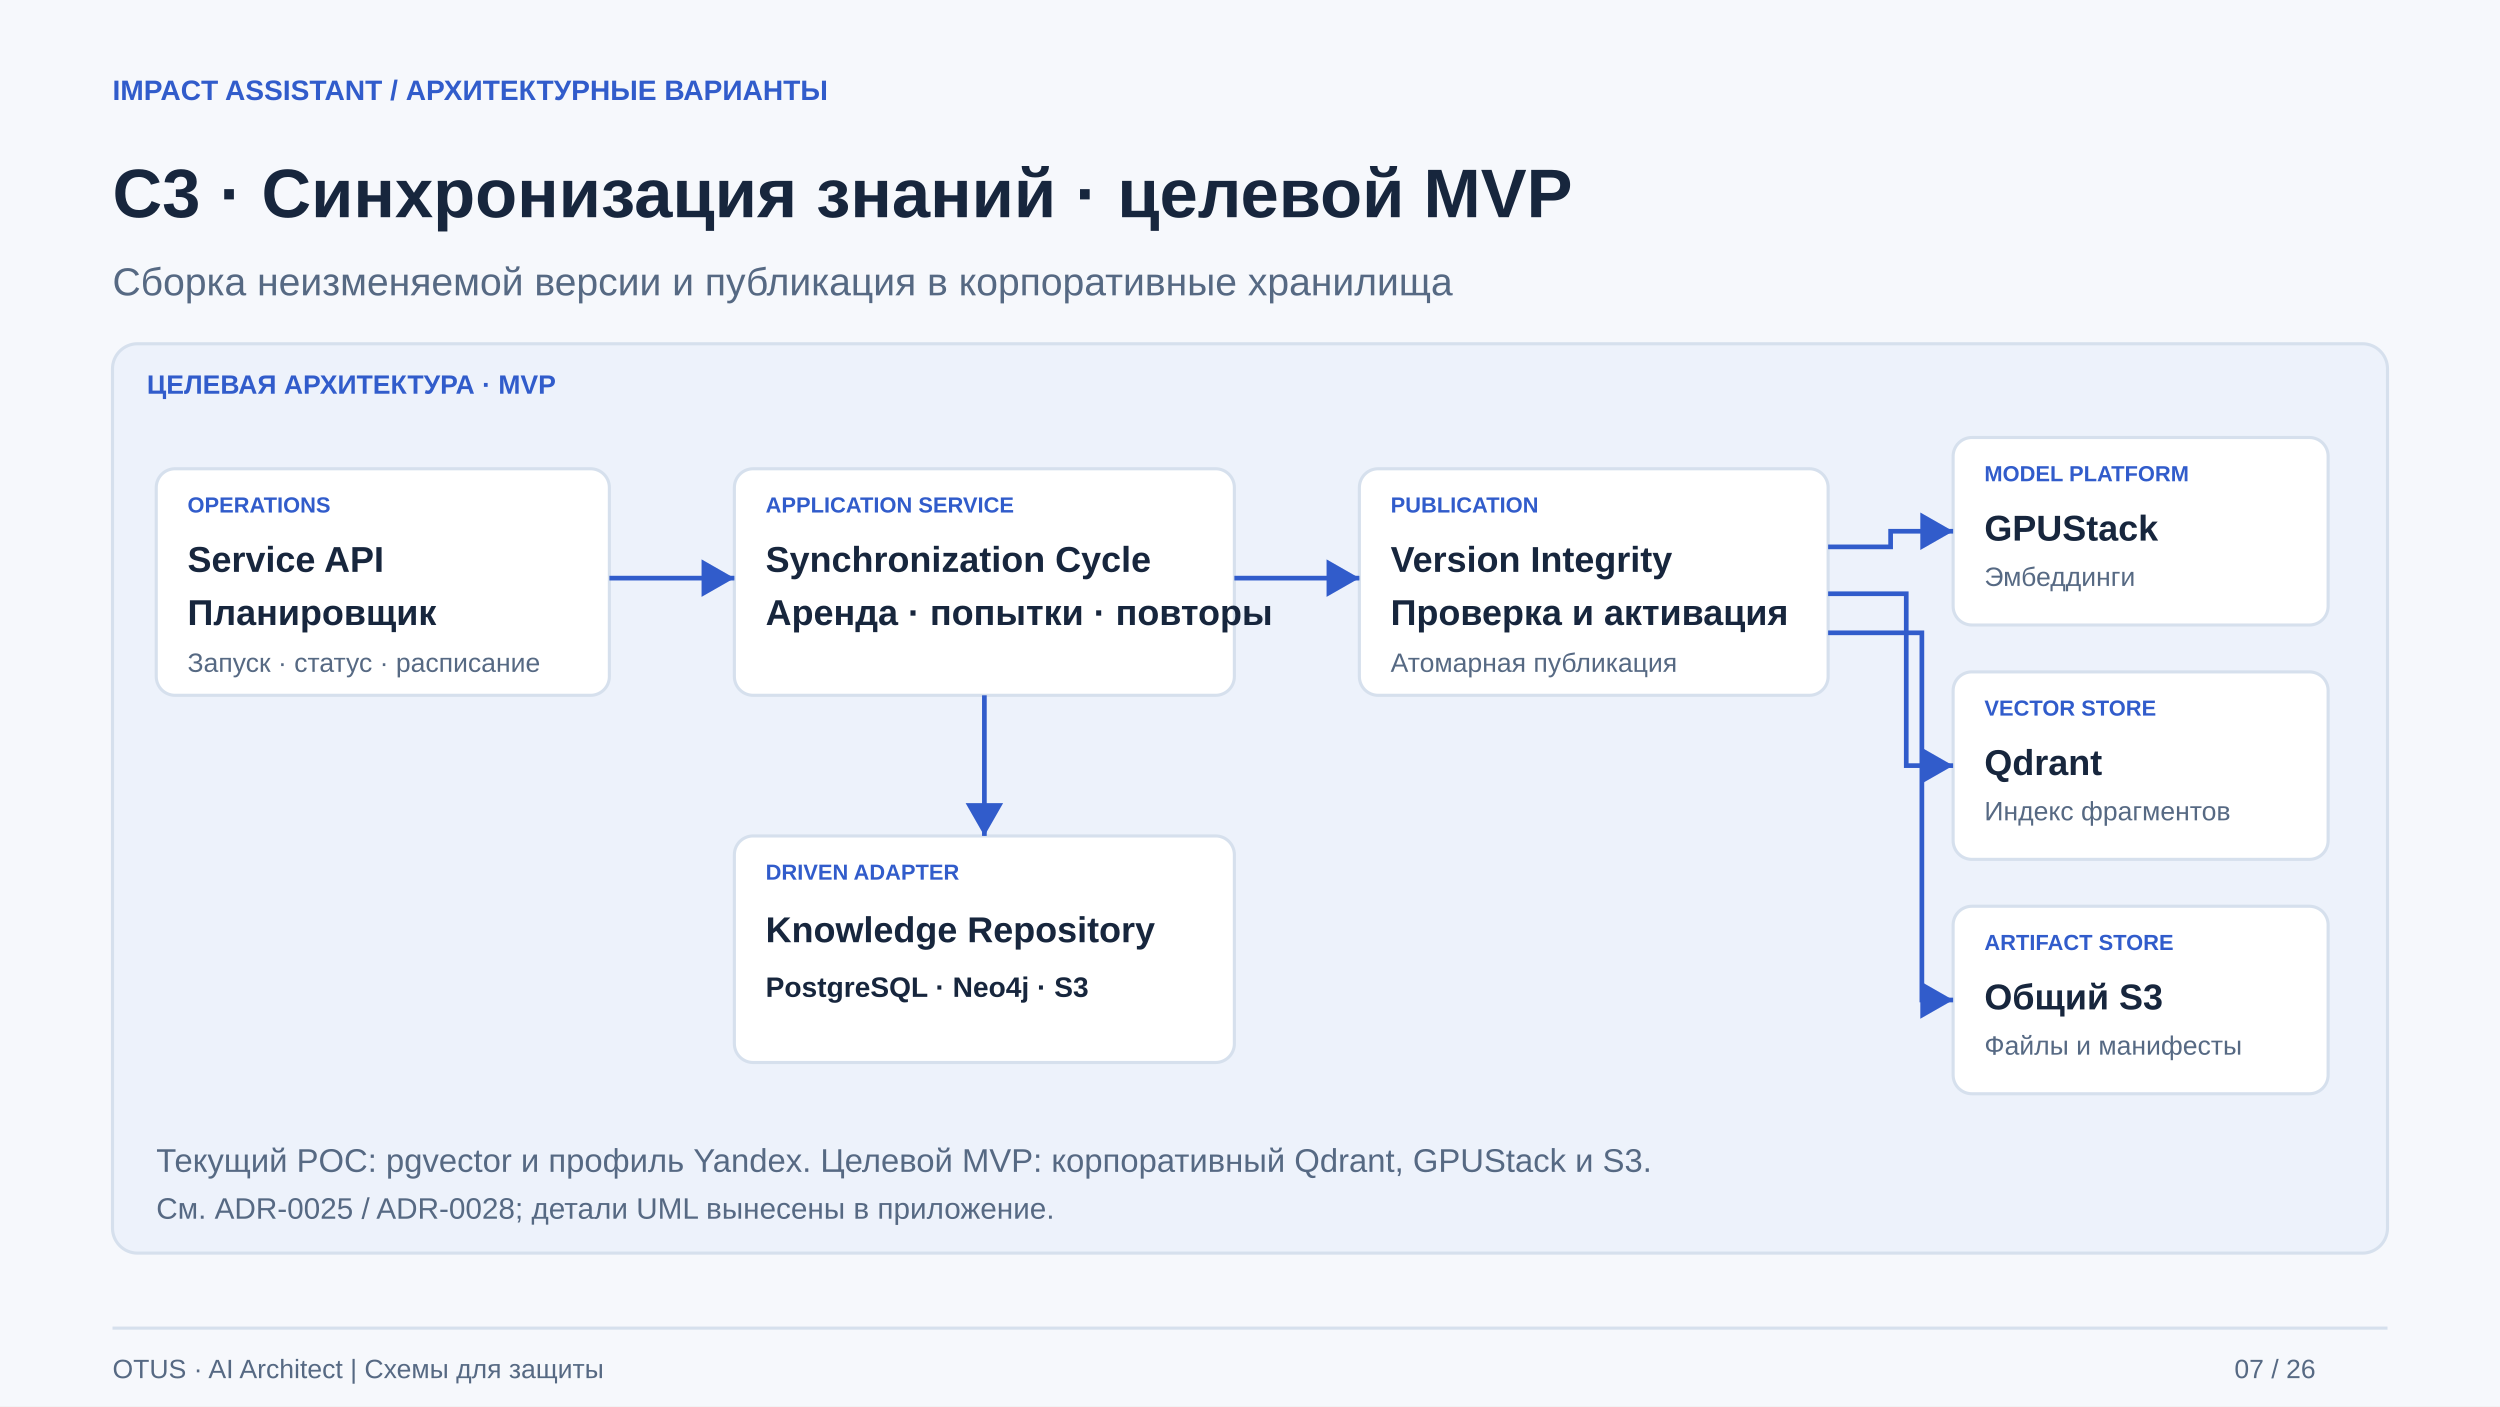
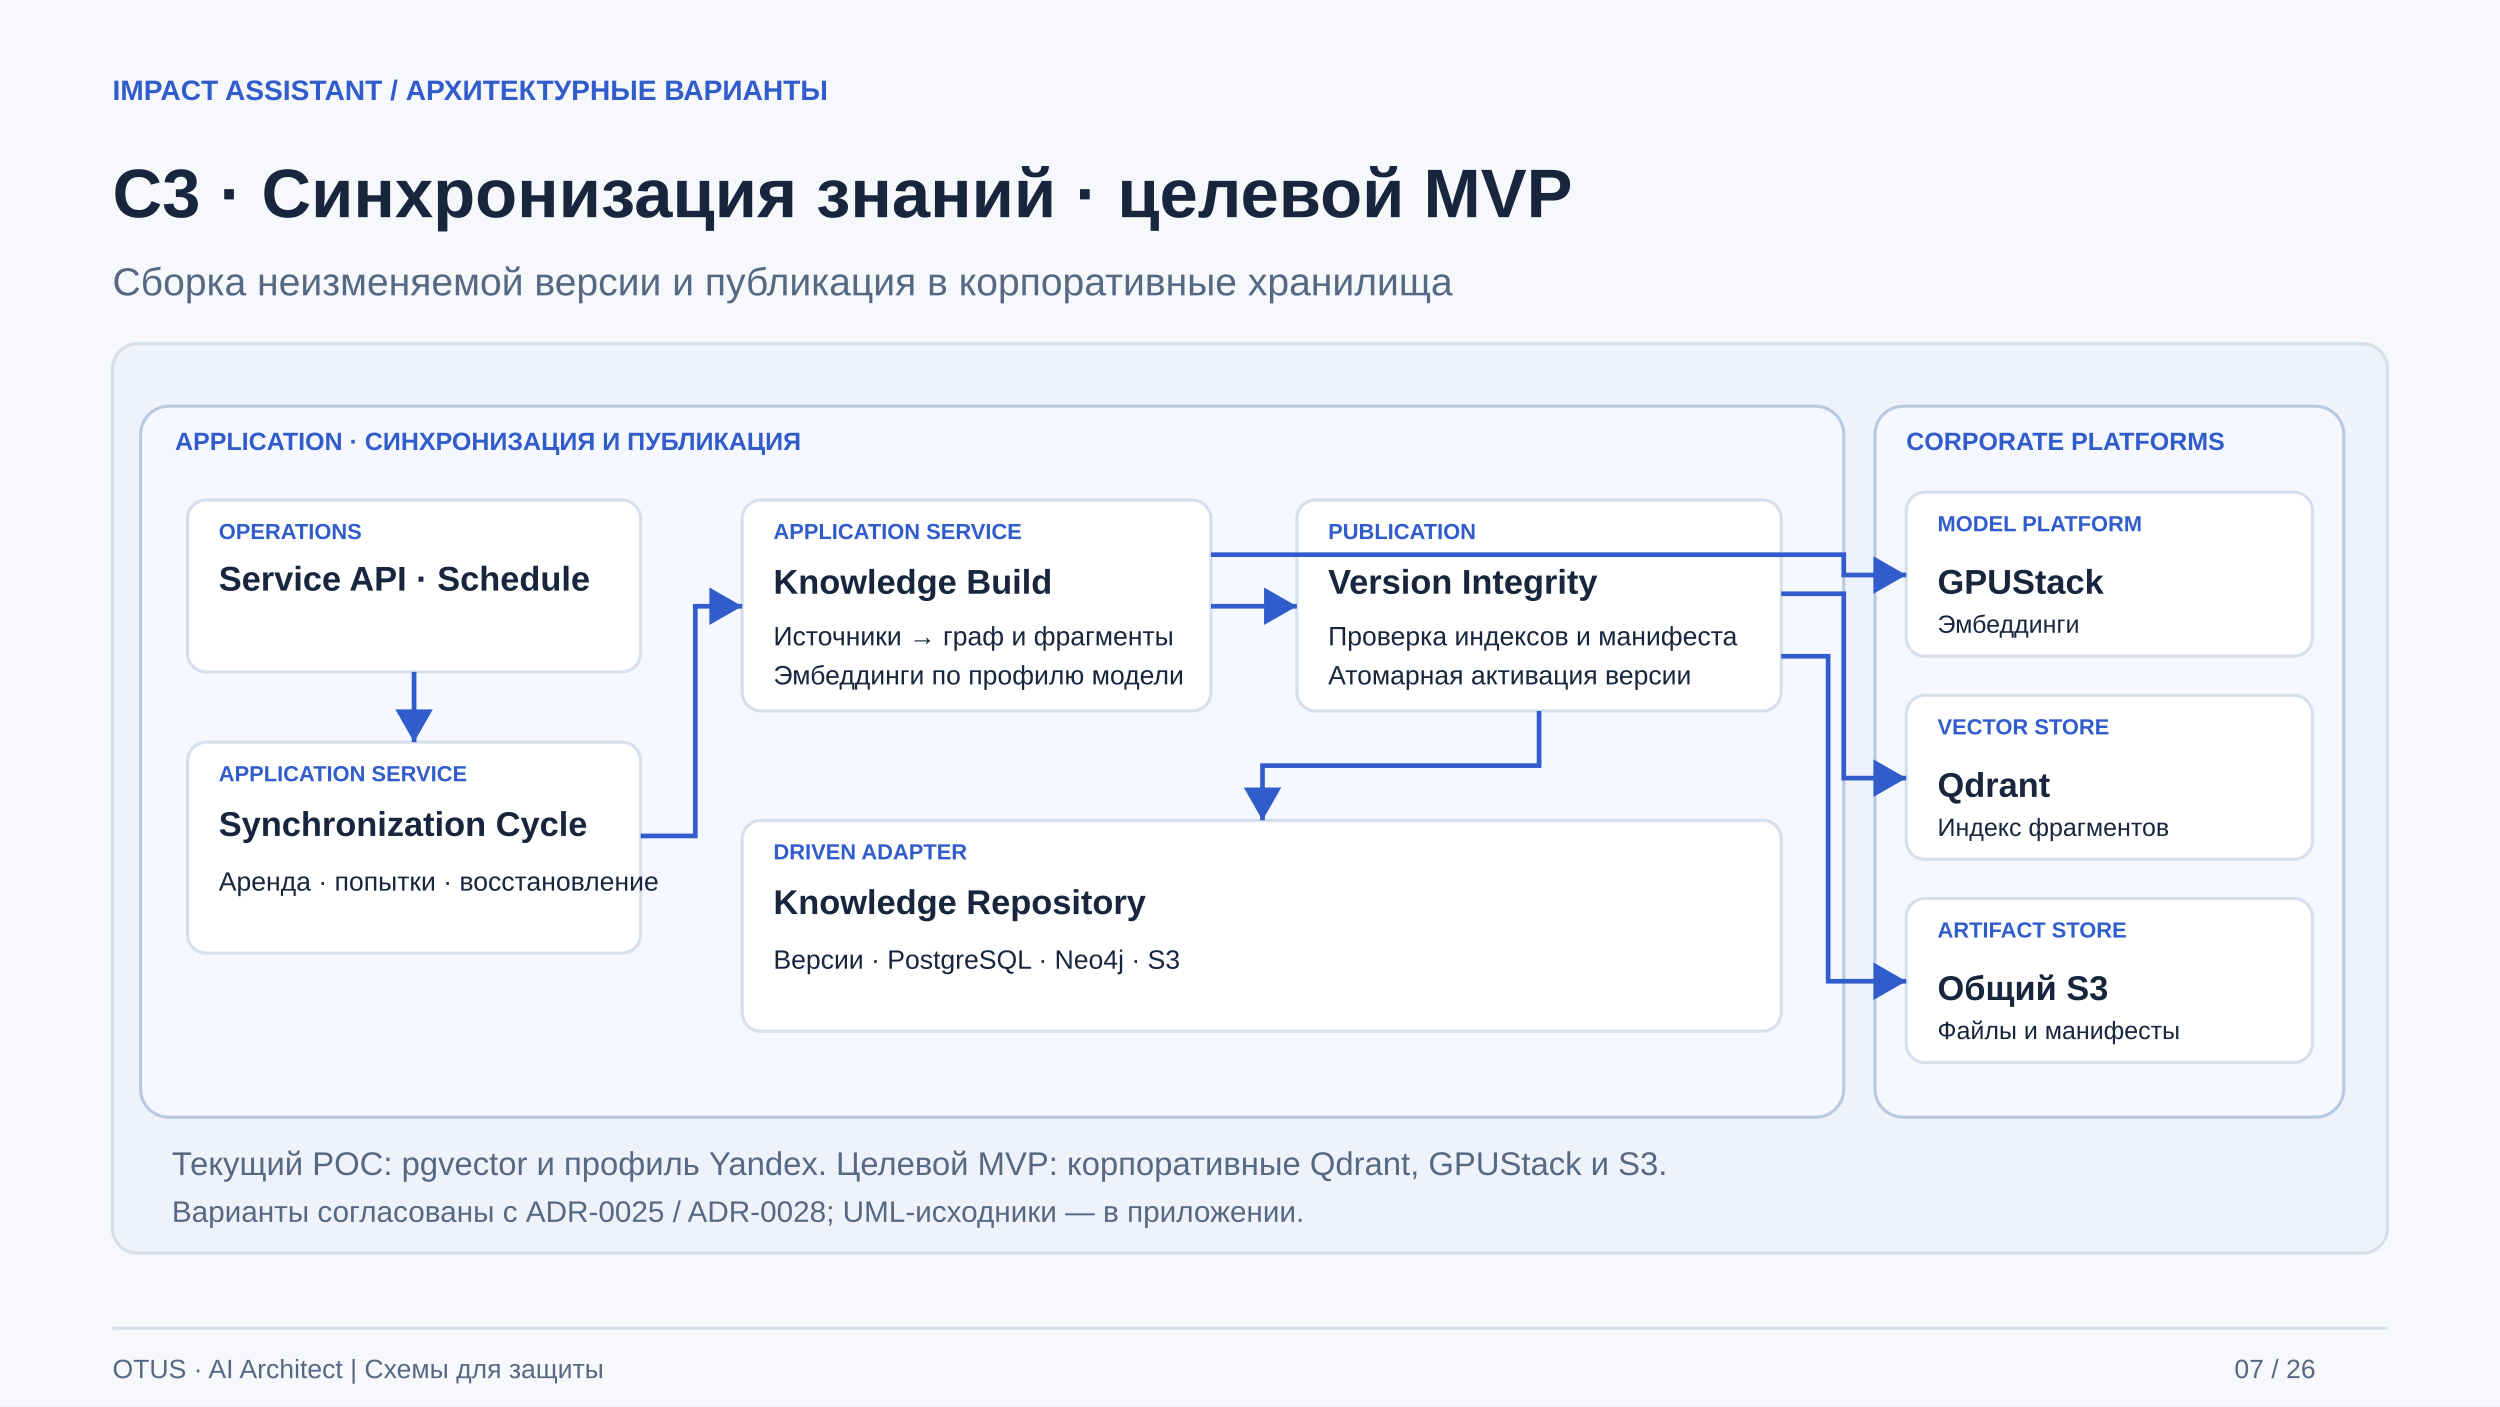
<svg xmlns="http://www.w3.org/2000/svg" width="1600" height="900" viewBox="0 0 1600 900" role="img" aria-labelledby="t d">
  <defs>
    <marker id="a" markerWidth="10" markerHeight="10" refX="8" refY="5" orient="auto">
      <path d="M1 1L8 5L1 9Z" fill="#315CCB" />
    </marker>
  </defs>
  <g font-family="Arial,sans-serif">
    <rect width="1600" height="900" fill="#F6F8FC" />
    <text x="72" y="64" font-size="18" fill="#315CCB" font-weight="700">IMPACT ASSISTANT  /  АРХИТЕКТУРНЫЕ ВАРИАНТЫ</text>
    <text x="72" y="139" font-size="44" fill="#17263D" font-weight="700">C3 · Синхронизация знаний · целевой MVP</text>
    <text x="72" y="189" font-size="25" fill="#566983">Сборка неизменяемой версии и публикация в корпоративные хранилища</text>
    <rect x="72" y="220" width="1456" height="582" rx="16" fill="#EDF2FB" stroke="#D6E0ED" stroke-width="2" />
-     <text x="94" y="252" font-size="17" fill="#315CCB" font-weight="700">ЦЕЛЕВАЯ АРХИТЕКТУРА · MVP</text>
+     <rect x="90" y="260" width="1090" height="455" rx="18" fill="#F5F8FE" stroke="#B9C9E2" stroke-width="2" />
+     <text x="112" y="288" font-size="16" fill="#315CCB" font-weight="700">APPLICATION · СИНХРОНИЗАЦИЯ И ПУБЛИКАЦИЯ</text>
+     <rect x="1200" y="260" width="300" height="455" rx="18" fill="#F5F8FE" stroke="#B9C9E2" stroke-width="2" />
+     <text x="1220" y="288" font-size="16" fill="#315CCB" font-weight="700">CORPORATE PLATFORMS</text>
    <g fill="#fff" stroke="#D6E0ED" stroke-width="2">
-       <rect x="100" y="300" width="290" height="145" rx="12" />
-       <rect x="470" y="300" width="320" height="145" rx="12" />
-       <rect x="870" y="300" width="300" height="145" rx="12" />
-       <rect x="1250" y="280" width="240" height="120" rx="12" />
-       <rect x="1250" y="430" width="240" height="120" rx="12" />
-       <rect x="1250" y="580" width="240" height="120" rx="12" />
-       <rect x="470" y="535" width="320" height="145" rx="12" />
+       <rect x="120" y="320" width="290" height="110" rx="12" />
+       <rect x="120" y="475" width="290" height="135" rx="12" />
+       <rect x="475" y="320" width="300" height="135" rx="12" />
+       <rect x="830" y="320" width="310" height="135" rx="12" />
+       <rect x="475" y="525" width="665" height="135" rx="12" />
+       <rect x="1220" y="315" width="260" height="105" rx="12" />
+       <rect x="1220" y="445" width="260" height="105" rx="12" />
+       <rect x="1220" y="575" width="260" height="105" rx="12" />
    </g>
    <g fill="#315CCB" font-size="14" font-weight="700">
-       <text x="120" y="328">OPERATIONS</text>
-       <text x="490" y="328">APPLICATION SERVICE</text>
-       <text x="890" y="328">PUBLICATION</text>
-       <text x="1270" y="308">MODEL PLATFORM</text>
-       <text x="1270" y="458">VECTOR STORE</text>
-       <text x="1270" y="608">ARTIFACT STORE</text>
-       <text x="490" y="563">DRIVEN ADAPTER</text>
+       <text x="140" y="345">OPERATIONS</text>
+       <text x="140" y="500">APPLICATION SERVICE</text>
+       <text x="495" y="345">APPLICATION SERVICE</text>
+       <text x="850" y="345">PUBLICATION</text>
+       <text x="495" y="550">DRIVEN ADAPTER</text>
+       <text x="1240" y="340">MODEL PLATFORM</text>
+       <text x="1240" y="470">VECTOR STORE</text>
+       <text x="1240" y="600">ARTIFACT STORE</text>
    </g>
-     <g fill="#17263D" font-size="23" font-weight="700">
-       <text x="120" y="366">Service API</text>
-       <text x="120" y="400">Планировщик</text>
-       <text x="490" y="366">Synchronization Cycle</text>
-       <text x="490" y="400">Аренда · попытки · повторы</text>
-       <text x="890" y="366">Version Integrity</text>
-       <text x="890" y="400">Проверка и активация</text>
-       <text x="1270" y="346">GPUStack</text>
-       <text x="1270" y="496">Qdrant</text>
-       <text x="1270" y="646">Общий S3</text>
-       <text x="490" y="603">Knowledge Repository</text>
-       <text x="490" y="638" font-size="18">PostgreSQL · Neo4j · S3</text>
-     </g>
-     <g fill="#566983" font-size="17">
-       <text x="1270" y="375">Эмбеддинги</text>
-       <text x="1270" y="525">Индекс фрагментов</text>
-       <text x="1270" y="675">Файлы и манифесты</text>
-       <text x="120" y="430">Запуск · статус · расписание</text>
-       <text x="890" y="430">Атомарная публикация</text>
+     <g fill="#17263D" font-size="22" font-weight="700">
+       <text x="140" y="378">Service API · Schedule</text>
+       <text x="140" y="535">Synchronization Cycle</text>
+       <text x="140" y="570" font-size="17" font-weight="400">Аренда · попытки · восстановление</text>
+       <text x="495" y="380">Knowledge Build</text>
+       <text x="495" y="413" font-size="17" font-weight="400">Источники → граф и фрагменты</text>
+       <text x="495" y="438" font-size="17" font-weight="400">Эмбеддинги по профилю модели</text>
+       <text x="850" y="380">Version Integrity</text>
+       <text x="850" y="413" font-size="17" font-weight="400">Проверка индексов и манифеста</text>
+       <text x="850" y="438" font-size="17" font-weight="400">Атомарная активация версии</text>
+       <text x="495" y="585">Knowledge Repository</text>
+       <text x="495" y="620" font-size="17" font-weight="400">Версии · PostgreSQL · Neo4j · S3</text>
+       <text x="1240" y="380">GPUStack</text>
+       <text x="1240" y="405" font-size="16" font-weight="400">Эмбеддинги</text>
+       <text x="1240" y="510">Qdrant</text>
+       <text x="1240" y="535" font-size="16" font-weight="400">Индекс фрагментов</text>
+       <text x="1240" y="640">Общий S3</text>
+       <text x="1240" y="665" font-size="16" font-weight="400">Файлы и манифесты</text>
    </g>
    <g fill="none" stroke="#315CCB" stroke-width="3" marker-end="url(#a)">
-       <path d="M390 370H470" />
-       <path d="M790 370H870" />
-       <path d="M1170 350H1210V340H1250" />
-       <path d="M1170 380H1220V490H1250" />
-       <path d="M1170 405H1230V640H1250" />
-       <path d="M630 445V535" />
+       <path d="M265 430V475" />
+       <path d="M410 535H445V388H475" />
+       <path d="M775 388H830" />
+       <path d="M985 455V490H808V525" />
+       <path d="M775 355H1180V368H1220" />
+       <path d="M1140 380H1180V498H1220" />
+       <path d="M1140 420H1170V628H1220" />
    </g>
-     <text x="100" y="750" font-size="21" fill="#566983">Текущий POC: pgvector и профиль Yandex. Целевой MVP: корпоративный Qdrant, GPUStack и S3.</text>
-     <text x="100" y="780" font-size="19" fill="#566983">См. ADR-0025 / ADR-0028; детали UML вынесены в приложение.</text>
+     <text x="110" y="752" font-size="21" fill="#566983">Текущий POC: pgvector и профиль Yandex. Целевой MVP: корпоративные Qdrant, GPUStack и S3.</text>
+     <text x="110" y="782" font-size="19" fill="#566983">Варианты согласованы с ADR-0025 / ADR-0028; UML-исходники — в приложении.</text>
    <path d="M72 850h1456" stroke="#D6E0ED" stroke-width="2" />
    <text x="72" y="882" font-size="17" fill="#566983">OTUS · AI Architect   |   Схемы для защиты</text>
    <text x="1430" y="882" font-size="17" fill="#566983">07 / 26</text>
  </g>
</svg>
